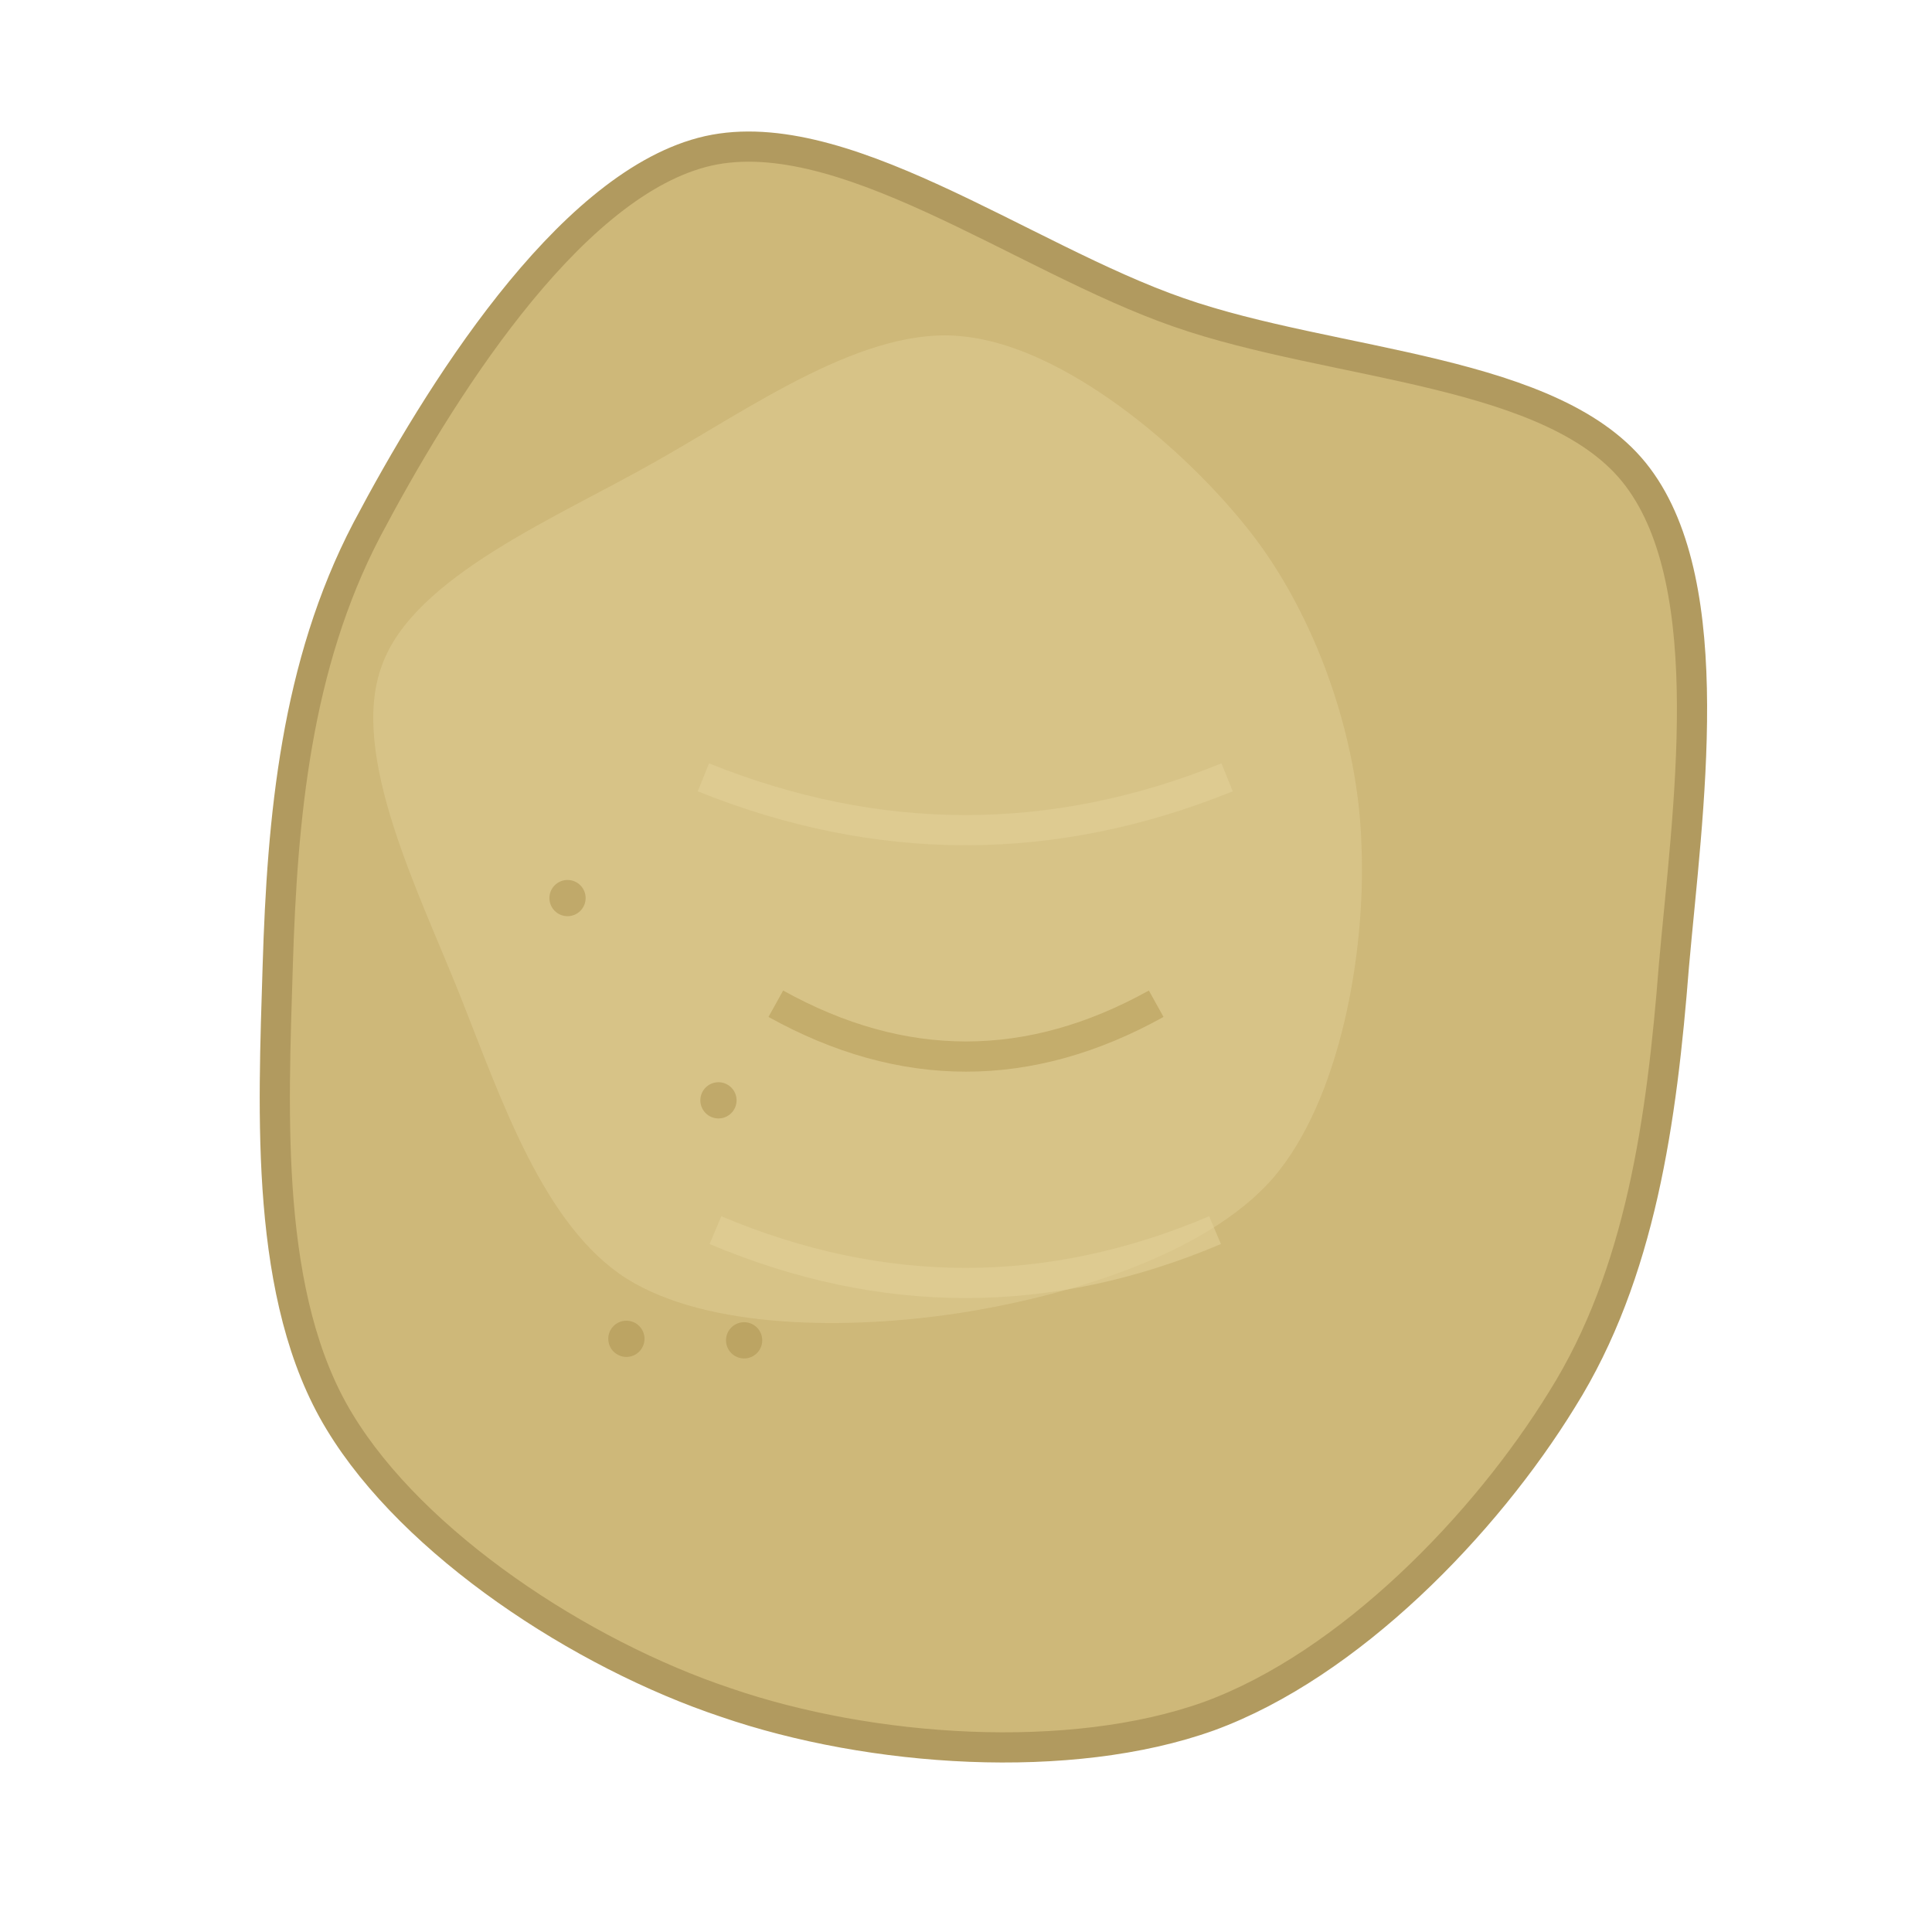
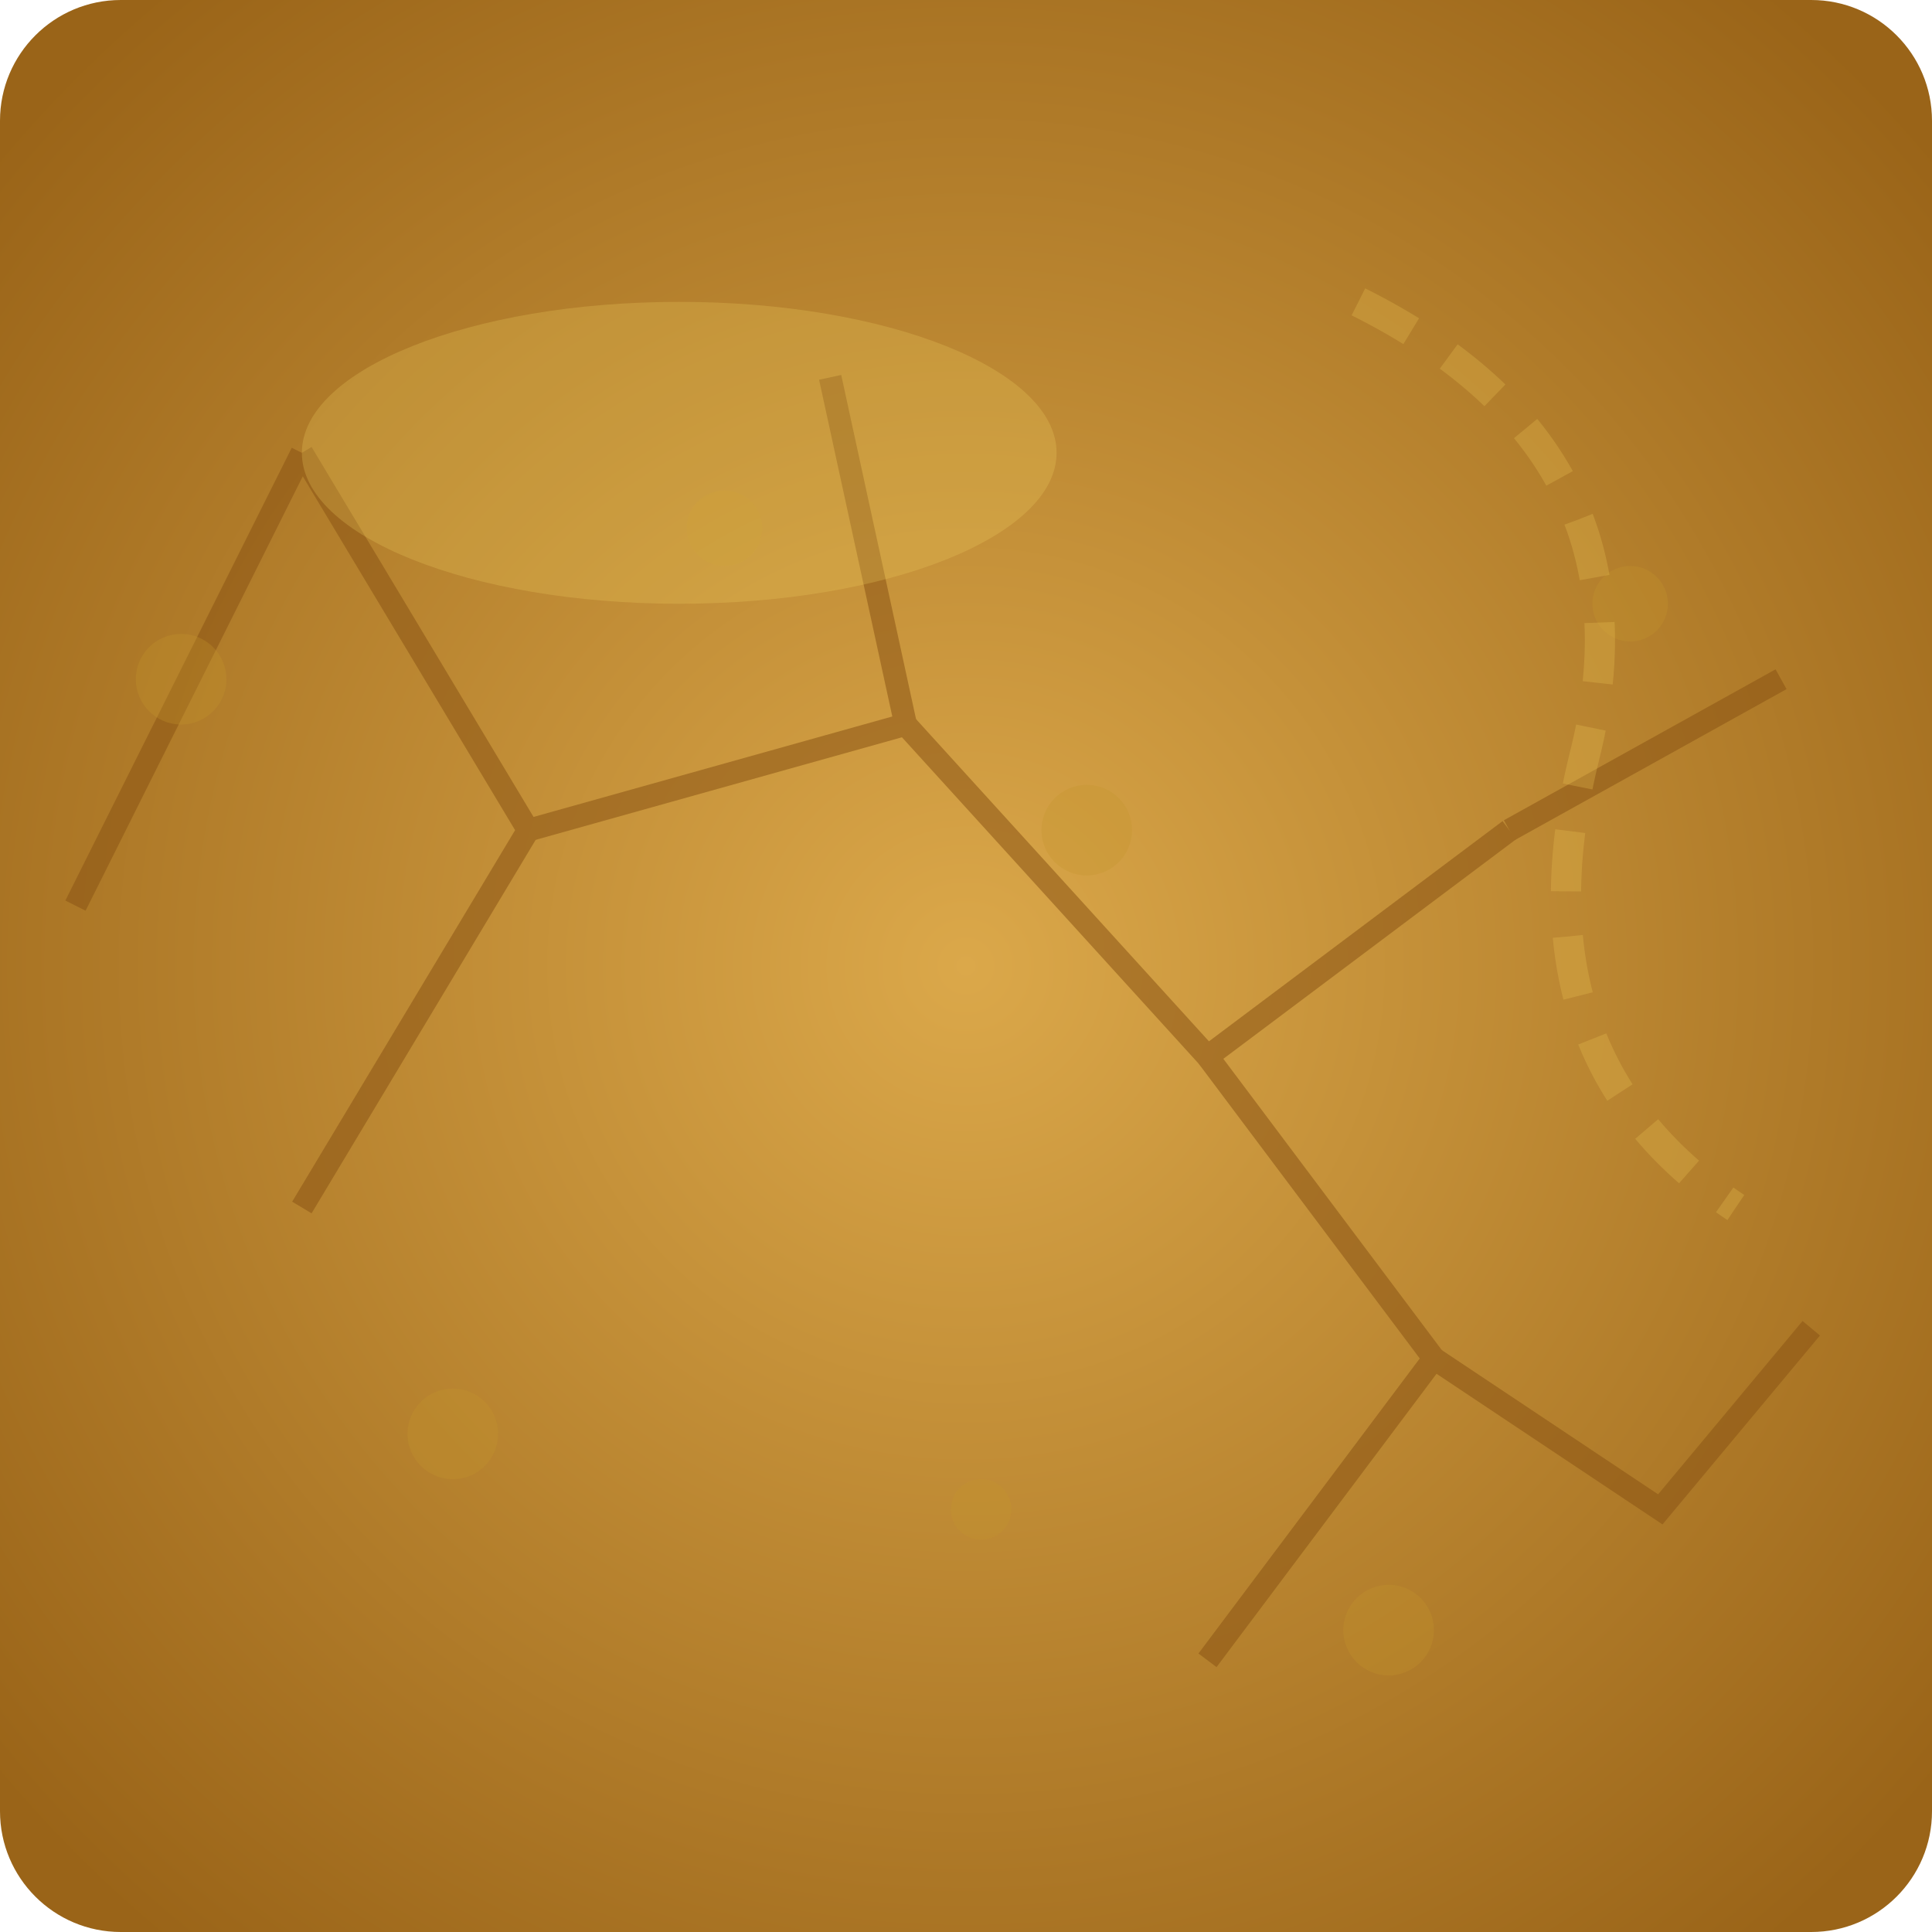
<svg xmlns="http://www.w3.org/2000/svg" width="128" height="128" viewBox="0 0 128 128">
-   <path d="M 110.9 64.0 C 110.1 74.2, 108.7 84.4, 103.5 92.7 C 98.4 101.0, 89.4 110.3, 80.1 113.7 C 70.9 117.0, 57.7 116.1, 48.1 112.8 C 38.5 109.6, 27.4 102.3, 22.5 94.2 C 17.5 86.0, 18.1 73.8, 18.4 64.0 C 18.7 54.2, 19.6 44.1, 24.3 35.1 C 29.0 26.2, 37.5 12.5, 46.5 10.1 C 55.5 7.7, 67.7 17.1, 78.1 20.7 C 88.4 24.3, 103.1 24.4, 108.5 31.6 C 114.0 38.9, 111.8 53.8, 110.9 64.0 Z" fill="#c9b06a" stroke="#a98f4e" stroke-width="2" opacity="0.9" stroke-linejoin="round" />
-   <path d="M 90.2 56.0 C 90.5 63.1, 88.8 72.9, 84.3 78.1 C 79.8 83.2, 70.6 85.9, 63.5 87.0 C 56.3 88.1, 46.9 88.1, 41.5 84.7 C 36.0 81.2, 33.2 72.8, 30.5 66.0 C 27.8 59.2, 23.1 50.0, 25.3 44.1 C 27.4 38.2, 36.9 34.3, 43.4 30.6 C 49.8 27.0, 57.4 21.5, 63.9 22.3 C 70.5 23.0, 78.4 29.6, 82.8 35.2 C 87.2 40.8, 90.0 48.9, 90.2 56.0 Z" fill="#e3d199" opacity="0.45" />
-   <path d="M 46.6 51.5 q 17.4 7.0 34.7 0" fill="none" stroke="#e3d199" stroke-width="2" opacity="0.55" />
-   <path d="M 51.4 66.5 q 12.6 7.0 25.2 0" fill="none" stroke="#b59a55" stroke-width="2" opacity="0.55" />
-   <path d="M 47.4 81.5 q 16.6 7.0 33.1 0" fill="none" stroke="#e3d199" stroke-width="2" opacity="0.55" />
-   <circle cx="49.3" cy="88.8" r="1.2" fill="#a98f4e" opacity="0.5" />
-   <circle cx="37.6" cy="59.5" r="1.2" fill="#a98f4e" opacity="0.5" />
-   <circle cx="47.6" cy="72.9" r="1.2" fill="#a98f4e" opacity="0.5" />
-   <circle cx="41.5" cy="88.7" r="1.2" fill="#a98f4e" opacity="0.5" />
+   <defs>
+     <radialGradient id="bg" cx="50%" cy="50%" r="65%">
+       <stop offset="0%" stop-color="#dba84a" />
+       <stop offset="100%" stop-color="#9a6418" />
+     </radialGradient>
+   </defs>
+   <rect width="128" height="128" fill="url(#bg)" rx="8" />
+   <g stroke="#8a5414" stroke-width="1.5" fill="none" opacity="0.55">
+     <path d="M20 30 L35 55 L20 80" />
+     <path d="M35 55 L60 48 L80 70 L100 55" />
+     <path d="M60 48 L55 25" />
+     <path d="M80 70 L95 90 L80 110" />
+     <path d="M100 55 L118 45" />
+     <path d="M5 60 L20 30" />
+     <path d="M95 90 L110 100 L120 88" />
+   </g>
+   <g fill="#c4942a" opacity="0.3">
+     <circle cx="12" cy="45" r="3" />
+     <circle cx="48" cy="35" r="2.5" />
+     <circle cx="72" cy="55" r="3" />
+     <circle cx="108" cy="40" r="2.5" />
+     <circle cx="30" cy="95" r="3" />
+     <circle cx="65" cy="100" r="2" />
+     <circle cx="92" cy="108" r="3" />
+   </g>
+   <ellipse cx="45" cy="30" rx="25" ry="10" fill="#f0d060" opacity="0.25" />
+   <path d="M90 20 Q110 30 105 50 Q100 70 115 80" stroke="#e8c050" stroke-width="2" fill="none" opacity="0.3" stroke-dasharray="4,3" />
</svg>
